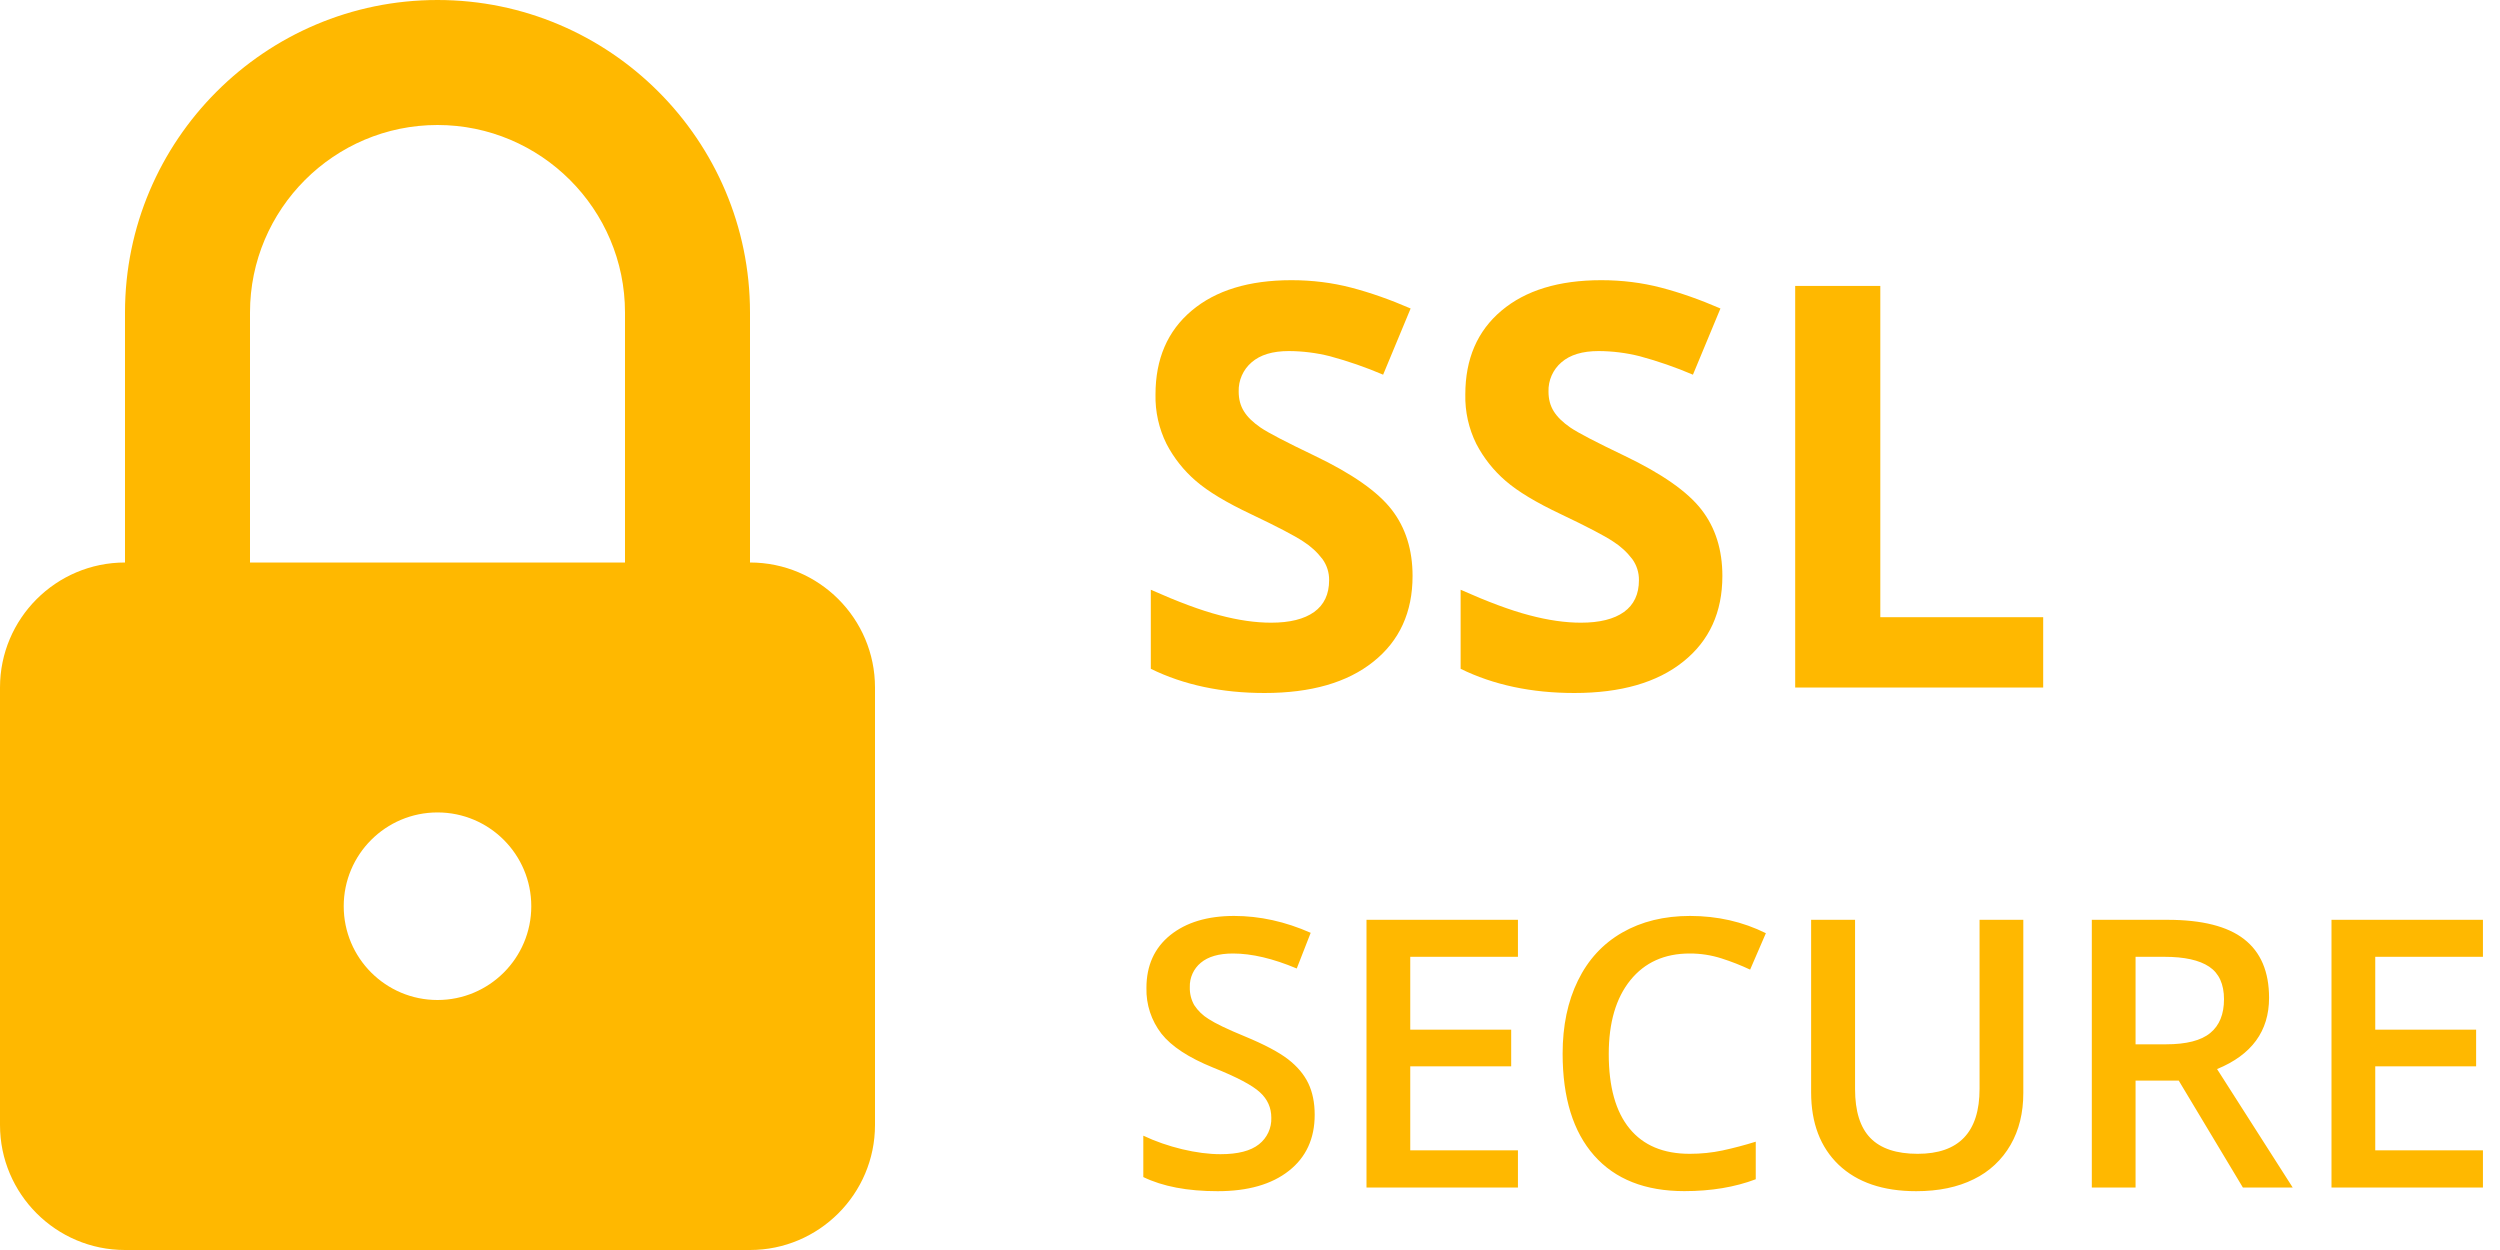
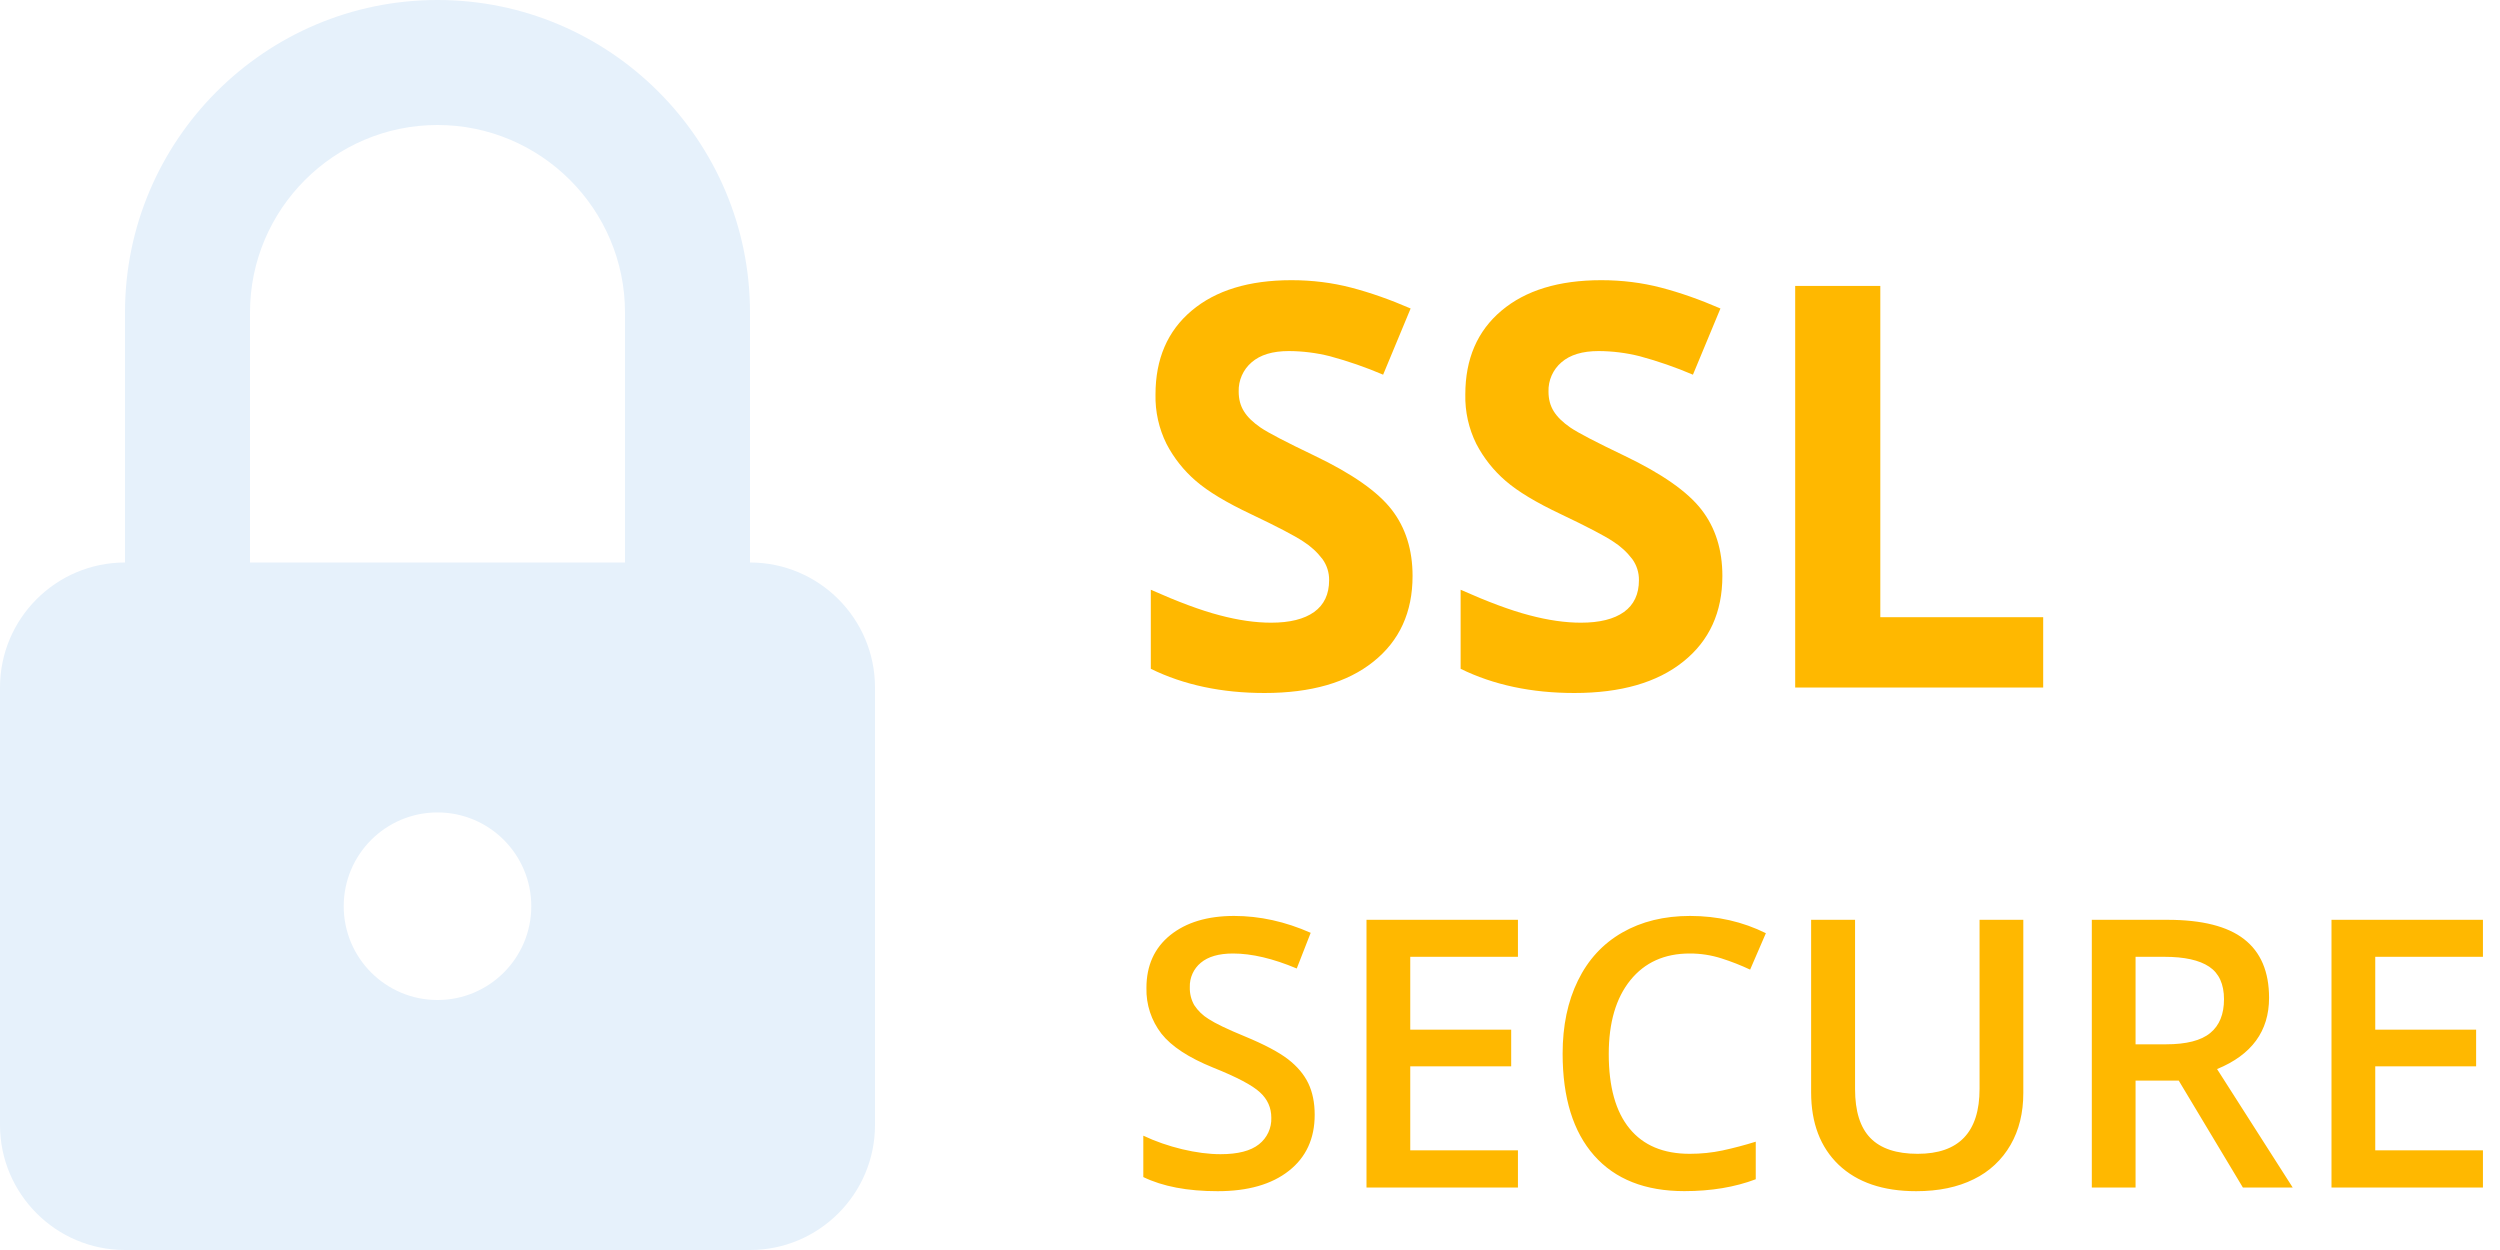
<svg xmlns="http://www.w3.org/2000/svg" width="40" height="20" viewBox="0 0 40 20">
  <g id="My-Account" fill="none" fill-rule="evenodd">
    <g id="My_account_payments_edit" transform="translate(-813 -296)">
      <g id="tile" transform="translate(490 78)">
        <g id="ssl_secure" transform="translate(320 216)">
          <rect id="Rectangle-380" width="44" height="24" rx="2" />
          <path d="M25.601 11.216c0 .58-.209 1.037-.626 1.37-.418.335-.998.502-1.743.502-.685 0-1.292-.129-1.819-.387v-1.265c.434.193.8.33 1.1.408.301.08.576.119.825.119.299 0 .528-.057.688-.171.16-.115.24-.285.24-.51a.563.563 0 0 0-.106-.336 1.18 1.18 0 0 0-.31-.284c-.136-.09-.414-.236-.833-.435-.392-.185-.687-.362-.883-.532a1.996 1.996 0 0 1-.47-.593 1.693 1.693 0 0 1-.176-.791c0-.568.192-1.015.578-1.34.385-.325.917-.488 1.597-.488.334 0 .653.04.956.119.303.079.62.19.951.334l-.44 1.059a6.43 6.43 0 0 0-.85-.295 2.737 2.737 0 0 0-.66-.083c-.259 0-.456.06-.594.18a.594.594 0 0 0-.207.47c0 .12.028.225.084.314.055.09.144.176.266.26.121.083.41.233.863.45.6.287 1.012.575 1.235.864.223.288.334.642.334 1.06zm4.957 0c0 .58-.209 1.037-.626 1.37-.418.335-.998.502-1.743.502-.685 0-1.292-.129-1.819-.387v-1.265c.434.193.8.33 1.1.408.301.08.576.119.825.119.299 0 .528-.057.688-.171.16-.115.24-.285.24-.51a.563.563 0 0 0-.106-.336 1.18 1.18 0 0 0-.31-.284c-.136-.09-.414-.236-.833-.435-.392-.185-.687-.362-.883-.532a1.996 1.996 0 0 1-.47-.593 1.693 1.693 0 0 1-.176-.791c0-.568.192-1.015.578-1.34.385-.325.917-.488 1.597-.488.334 0 .653.04.956.119.303.079.62.19.951.334l-.44 1.059a6.43 6.43 0 0 0-.85-.295 2.737 2.737 0 0 0-.66-.083c-.259 0-.456.06-.594.18a.594.594 0 0 0-.207.47c0 .12.028.225.084.314.056.09.144.176.266.26.121.083.41.233.863.45.6.287 1.012.575 1.235.864.223.288.334.642.334 1.06zM31.723 13V6.575h1.362v5.3h2.606V13h-3.968zm-7.688 6.837c0 .38-.138.68-.413.896-.275.217-.655.326-1.14.326-.484 0-.88-.076-1.189-.226v-.662c.195.092.403.164.623.217.22.052.424.079.613.079.278 0 .482-.053.614-.158a.516.516 0 0 0 .198-.425c0-.16-.06-.296-.182-.407-.12-.112-.37-.244-.75-.396-.39-.158-.666-.339-.826-.542a1.147 1.147 0 0 1-.24-.732c0-.358.127-.639.38-.844.255-.205.595-.308 1.023-.308.41 0 .818.09 1.225.27l-.223.571c-.38-.16-.72-.24-1.02-.24-.226 0-.398.05-.515.148a.486.486 0 0 0-.176.39.55.55 0 0 0 .07.287.724.724 0 0 0 .232.224c.107.07.3.163.58.278.314.13.545.253.691.366.147.114.254.241.323.384.068.143.102.31.102.504zM27.287 21h-2.423v-4.283h2.423v.592h-1.723v1.166h1.615v.586h-1.615v1.344h1.723V21zm2.748-3.744c-.402 0-.719.142-.95.428-.23.285-.345.678-.345 1.18 0 .526.111.923.333 1.193.221.27.542.404.962.404.182 0 .358-.018.527-.054a6.12 6.12 0 0 0 .53-.14v.601c-.335.127-.716.19-1.142.19-.627 0-1.108-.19-1.444-.57-.336-.38-.504-.923-.504-1.63 0-.445.081-.835.245-1.169.163-.334.399-.59.707-.767.309-.178.671-.267 1.087-.267.438 0 .842.092 1.213.276l-.252.583a3.762 3.762 0 0 0-.459-.18 1.652 1.652 0 0 0-.508-.078zm5.338-.54v2.772c0 .317-.068.594-.204.83a1.36 1.36 0 0 1-.588.549c-.257.128-.564.192-.922.192-.531 0-.944-.141-1.24-.422-.294-.282-.441-.668-.441-1.16v-2.76h.703v2.71c0 .353.082.614.246.782.164.168.416.252.756.252.66 0 .99-.347.99-1.04v-2.704h.7zm1.796 1.993h.486c.326 0 .563-.06.71-.182.146-.12.219-.3.219-.539 0-.242-.08-.416-.237-.521-.159-.106-.397-.158-.715-.158h-.463v1.4zm0 .58V21h-.7v-4.283h1.21c.552 0 .962.103 1.227.31.266.207.399.52.399.938 0 .533-.278.913-.832 1.14L39.683 21h-.797l-1.026-1.71h-.691zM42.727 21h-2.423v-4.283h2.423v.592h-1.723v1.166h1.614v.586h-1.614v1.344h1.723V21z" id="SSL" fill="#FFB800" />
-           <path d="M11 9H5V5c0-1.654 1.346-3 3-3 1.653 0 3 1.346 3 3v4zm-3 7a1.5 1.5 0 1 1 0-3.001A1.5 1.5 0 0 1 8 16zm5-7V5c0-2.757-2.243-5-5-5-2.758 0-5 2.243-5 5v4c-1.103 0-2 .896-2 2v7c0 1.103.897 2 2 2h10c1.102 0 2-.897 2-2v-7c0-1.104-.898-2-2-2z" transform="translate(2 2)" id="Fill-561" fill="#FFB800" />
+           <path d="M11 9H5V5c0-1.654 1.346-3 3-3 1.653 0 3 1.346 3 3v4zm-3 7a1.5 1.5 0 1 1 0-3.001A1.5 1.5 0 0 1 8 16zm5-7V5c0-2.757-2.243-5-5-5-2.758 0-5 2.243-5 5v4c-1.103 0-2 .896-2 2v7c0 1.103.897 2 2 2h10c1.102 0 2-.897 2-2v-7c0-1.104-.898-2-2-2z" transform="translate(2 2)" id="Fill-561" fill="#e6f1fb" />
        </g>
      </g>
    </g>
  </g>
</svg>
